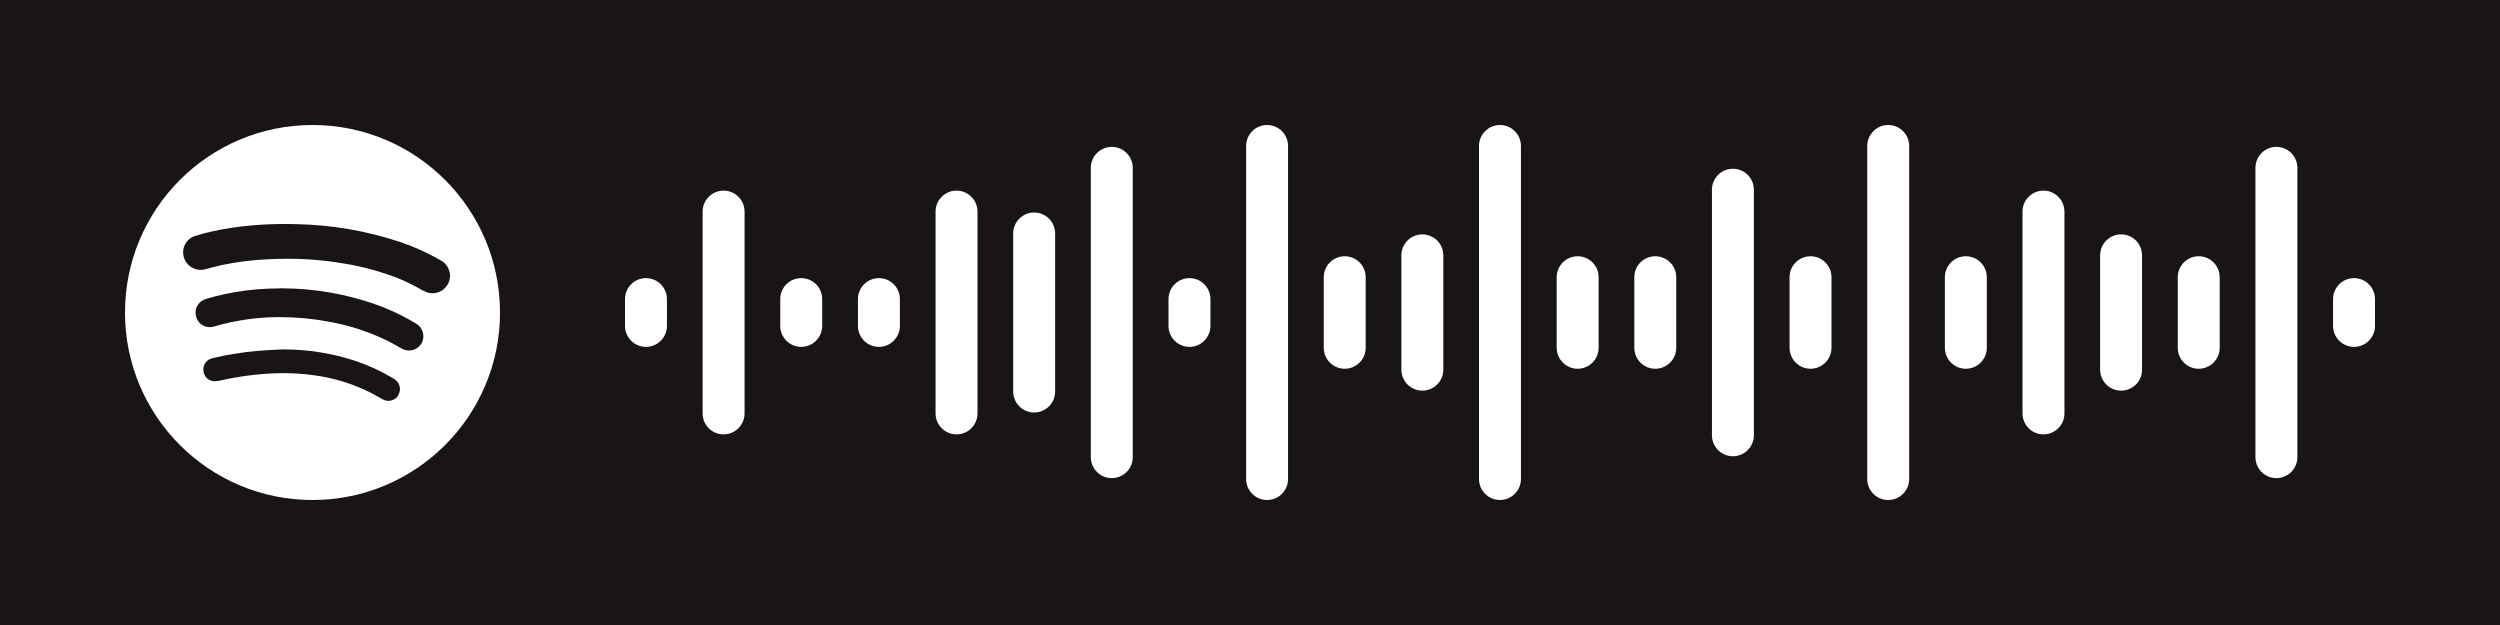
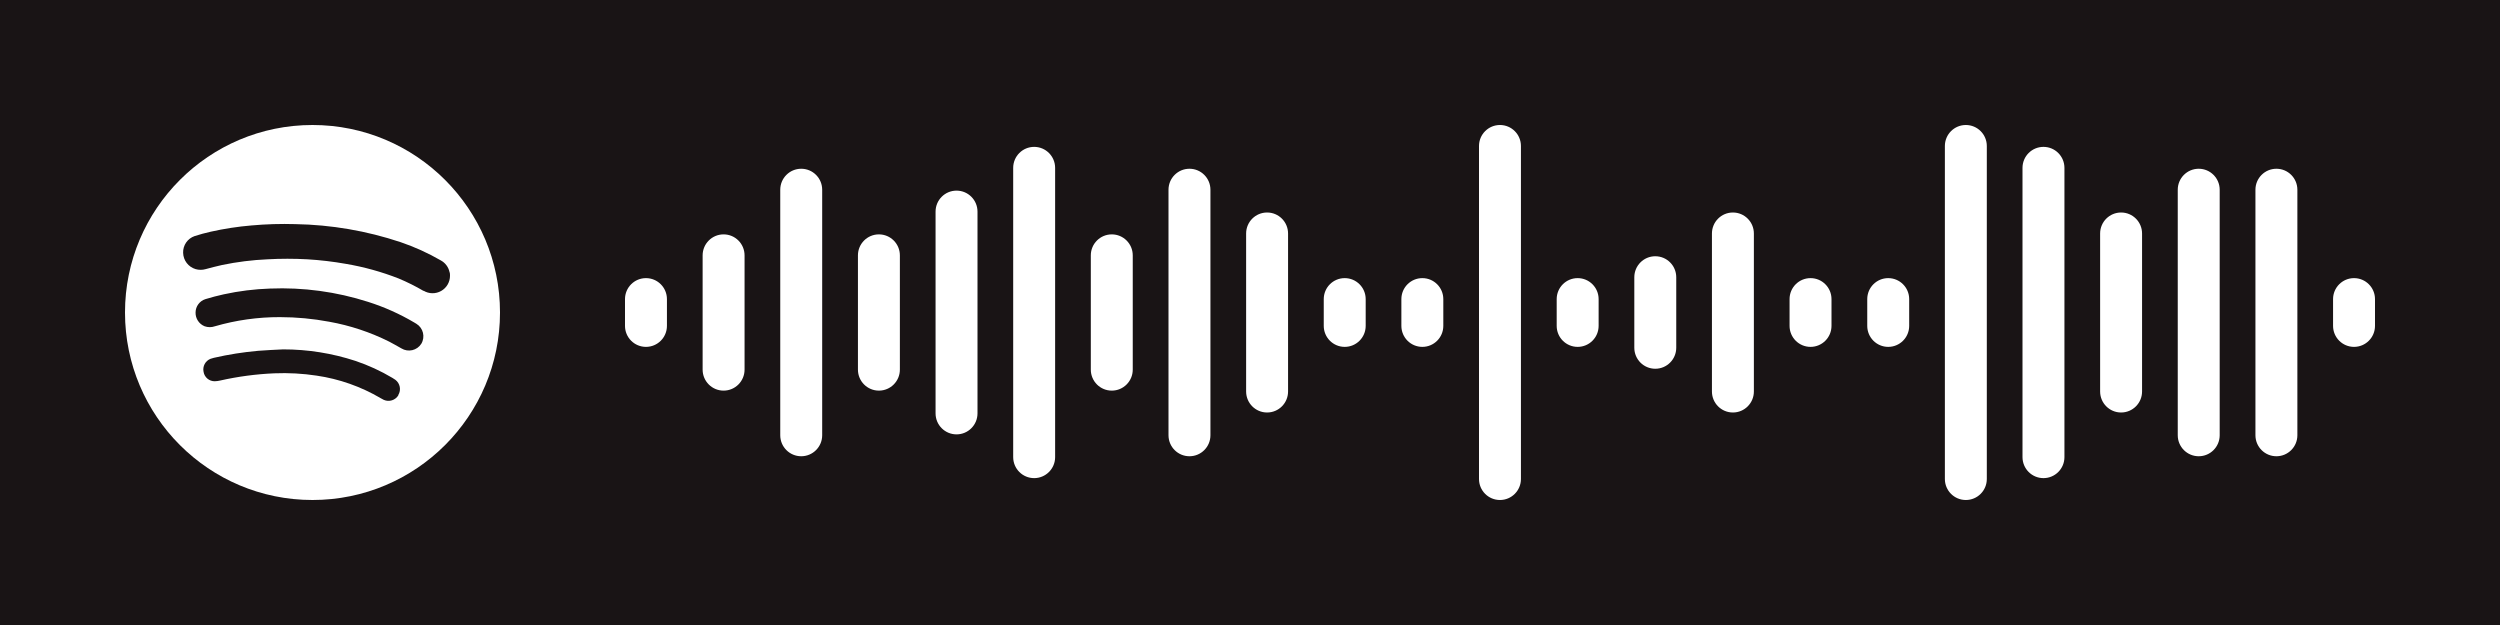
<svg xmlns="http://www.w3.org/2000/svg" width="640" height="160" viewBox="0 0 400 100">
  <rect x="0" y="0" width="400" height="100" fill="#191415" />
  <rect x="100.00" y="44.50" width="6.71" height="11.00" rx="3.36" ry="3.36" fill="#ffffff" />
-   <rect x="112.42" y="30.50" width="6.71" height="39.00" rx="3.36" ry="3.36" fill="#ffffff" />
-   <rect x="124.84" y="44.50" width="6.71" height="11.00" rx="3.36" ry="3.36" fill="#ffffff" />
-   <rect x="137.27" y="44.50" width="6.71" height="11.00" rx="3.36" ry="3.36" fill="#ffffff" />
+   <rect x="112.42" y="37.50" width="6.71" height="25.00" rx="3.36" ry="3.36" fill="#ffffff" />
+   <rect x="124.84" y="27.00" width="6.71" height="46.00" rx="3.36" ry="3.36" fill="#ffffff" />
+   <rect x="137.27" y="37.50" width="6.71" height="25.00" rx="3.36" ry="3.36" fill="#ffffff" />
  <rect x="149.69" y="30.50" width="6.71" height="39.00" rx="3.36" ry="3.36" fill="#ffffff" />
-   <rect x="162.11" y="34.00" width="6.71" height="32.00" rx="3.36" ry="3.36" fill="#ffffff" />
-   <rect x="174.53" y="23.50" width="6.71" height="53.00" rx="3.36" ry="3.36" fill="#ffffff" />
-   <rect x="186.96" y="44.50" width="6.71" height="11.00" rx="3.36" ry="3.36" fill="#ffffff" />
-   <rect x="199.38" y="20.00" width="6.71" height="60.00" rx="3.36" ry="3.36" fill="#ffffff" />
-   <rect x="211.80" y="41.00" width="6.71" height="18.00" rx="3.36" ry="3.36" fill="#ffffff" />
-   <rect x="224.22" y="37.50" width="6.71" height="25.00" rx="3.36" ry="3.36" fill="#ffffff" />
+   <rect x="162.11" y="23.50" width="6.71" height="53.00" rx="3.36" ry="3.36" fill="#ffffff" />
+   <rect x="174.53" y="37.50" width="6.71" height="25.00" rx="3.36" ry="3.36" fill="#ffffff" />
+   <rect x="186.96" y="27.00" width="6.71" height="46.00" rx="3.36" ry="3.36" fill="#ffffff" />
+   <rect x="199.38" y="34.00" width="6.71" height="32.00" rx="3.36" ry="3.36" fill="#ffffff" />
+   <rect x="211.80" y="44.50" width="6.71" height="11.00" rx="3.36" ry="3.36" fill="#ffffff" />
+   <rect x="224.22" y="44.50" width="6.71" height="11.00" rx="3.36" ry="3.36" fill="#ffffff" />
  <rect x="236.64" y="20.00" width="6.71" height="60.00" rx="3.36" ry="3.36" fill="#ffffff" />
-   <rect x="249.07" y="41.00" width="6.71" height="18.00" rx="3.36" ry="3.36" fill="#ffffff" />
+   <rect x="249.07" y="44.50" width="6.71" height="11.00" rx="3.36" ry="3.36" fill="#ffffff" />
  <rect x="261.49" y="41.00" width="6.71" height="18.00" rx="3.36" ry="3.36" fill="#ffffff" />
-   <rect x="273.91" y="27.00" width="6.71" height="46.00" rx="3.36" ry="3.36" fill="#ffffff" />
-   <rect x="286.33" y="41.00" width="6.71" height="18.00" rx="3.36" ry="3.36" fill="#ffffff" />
-   <rect x="298.76" y="20.00" width="6.71" height="60.00" rx="3.36" ry="3.36" fill="#ffffff" />
-   <rect x="311.18" y="41.00" width="6.71" height="18.00" rx="3.36" ry="3.36" fill="#ffffff" />
-   <rect x="323.60" y="30.50" width="6.71" height="39.00" rx="3.36" ry="3.36" fill="#ffffff" />
-   <rect x="336.02" y="37.50" width="6.71" height="25.00" rx="3.36" ry="3.36" fill="#ffffff" />
-   <rect x="348.44" y="41.00" width="6.71" height="18.00" rx="3.36" ry="3.36" fill="#ffffff" />
-   <rect x="360.87" y="23.50" width="6.71" height="53.00" rx="3.36" ry="3.36" fill="#ffffff" />
+   <rect x="273.91" y="34.00" width="6.71" height="32.00" rx="3.36" ry="3.36" fill="#ffffff" />
+   <rect x="286.33" y="44.50" width="6.71" height="11.00" rx="3.36" ry="3.36" fill="#ffffff" />
+   <rect x="298.76" y="44.50" width="6.71" height="11.00" rx="3.36" ry="3.36" fill="#ffffff" />
+   <rect x="311.18" y="20.00" width="6.71" height="60.00" rx="3.36" ry="3.36" fill="#ffffff" />
+   <rect x="323.60" y="23.50" width="6.71" height="53.00" rx="3.36" ry="3.36" fill="#ffffff" />
+   <rect x="336.02" y="34.00" width="6.71" height="32.00" rx="3.36" ry="3.36" fill="#ffffff" />
+   <rect x="348.44" y="27.00" width="6.71" height="46.00" rx="3.36" ry="3.36" fill="#ffffff" />
+   <rect x="360.87" y="27.00" width="6.71" height="46.00" rx="3.36" ry="3.36" fill="#ffffff" />
  <rect x="373.29" y="44.50" width="6.71" height="11.00" rx="3.36" ry="3.36" fill="#ffffff" />
  <g transform="translate(20,20)">
    <path fill="#ffffff" d="M30,0A30,30,0,1,1,0,30,30,30,0,0,1,30,0M43.73,43.2a1.85,1.85,0,0,0-.47-2.43,5,5,0,0,0-.48-.31,30.64,30.64,0,0,0-5.92-2.72,37.07,37.07,0,0,0-11.56-1.84c-1.33.07-2.67.12-4,.23a52.44,52.44,0,0,0-7.08,1.12,3.45,3.45,0,0,0-.54.16,1.83,1.83,0,0,0-1.11,2.08A1.79,1.79,0,0,0,14.37,41a4.29,4.29,0,0,0,.88-.12,48.93,48.93,0,0,1,8.66-1.15,35.33,35.33,0,0,1,6.75.37,28.29,28.29,0,0,1,10.25,3.61,4.77,4.77,0,0,0,.5.27,1.85,1.85,0,0,0,2.33-.74M47.41,35a2.34,2.34,0,0,0-.78-3.19l-.35-.21a35.72,35.72,0,0,0-7.38-3.3,45.39,45.39,0,0,0-15.7-2.13,41.19,41.19,0,0,0-7.39.92c-1,.22-2,.48-2.94.77A2.26,2.26,0,0,0,11.29,30a2.32,2.32,0,0,0,1.44,2.2,2.47,2.47,0,0,0,1.67,0,37,37,0,0,1,10.38-1.46,43,43,0,0,1,7.91.74,35.46,35.46,0,0,1,9.58,3.18c.66.34,1.3.72,1.95,1.08A2.33,2.33,0,0,0,47.41,35m.35-8.49A2.79,2.79,0,0,0,52,24.11c0-.2,0-.4-.08-.6a2.78,2.78,0,0,0-1.4-1.85,35.91,35.91,0,0,0-6.41-2.91,56.19,56.19,0,0,0-16.86-2.89,58.46,58.46,0,0,0-7,.21,48.31,48.31,0,0,0-6.52,1c-.87.2-1.73.42-2.58.7a2.73,2.73,0,0,0-1.85,2.68,2.79,2.79,0,0,0,2,2.61,2.9,2.9,0,0,0,1.6,0c.87-.23,1.75-.47,2.63-.66a45.52,45.52,0,0,1,7.26-.91,57.42,57.42,0,0,1,6.4,0,53.7,53.7,0,0,1,6.11.72,42.63,42.63,0,0,1,8.49,2.35,33.25,33.25,0,0,1,4,2" />
  </g>
</svg>
